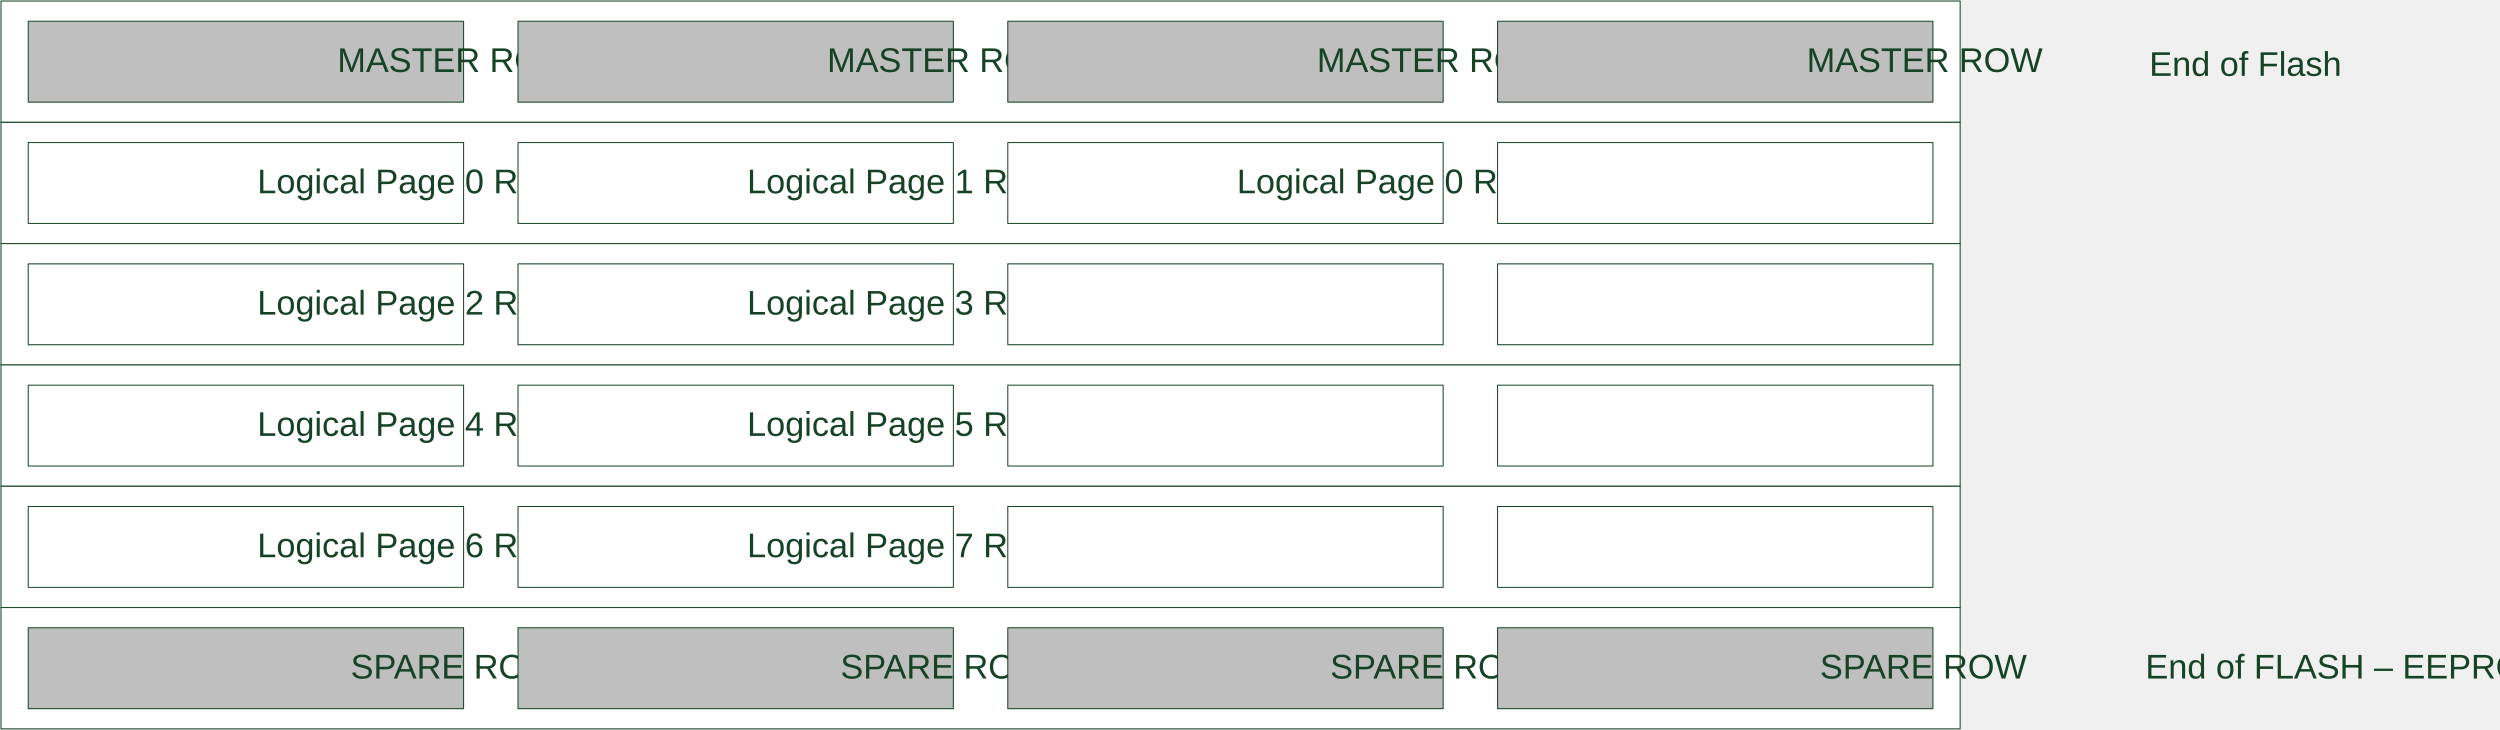
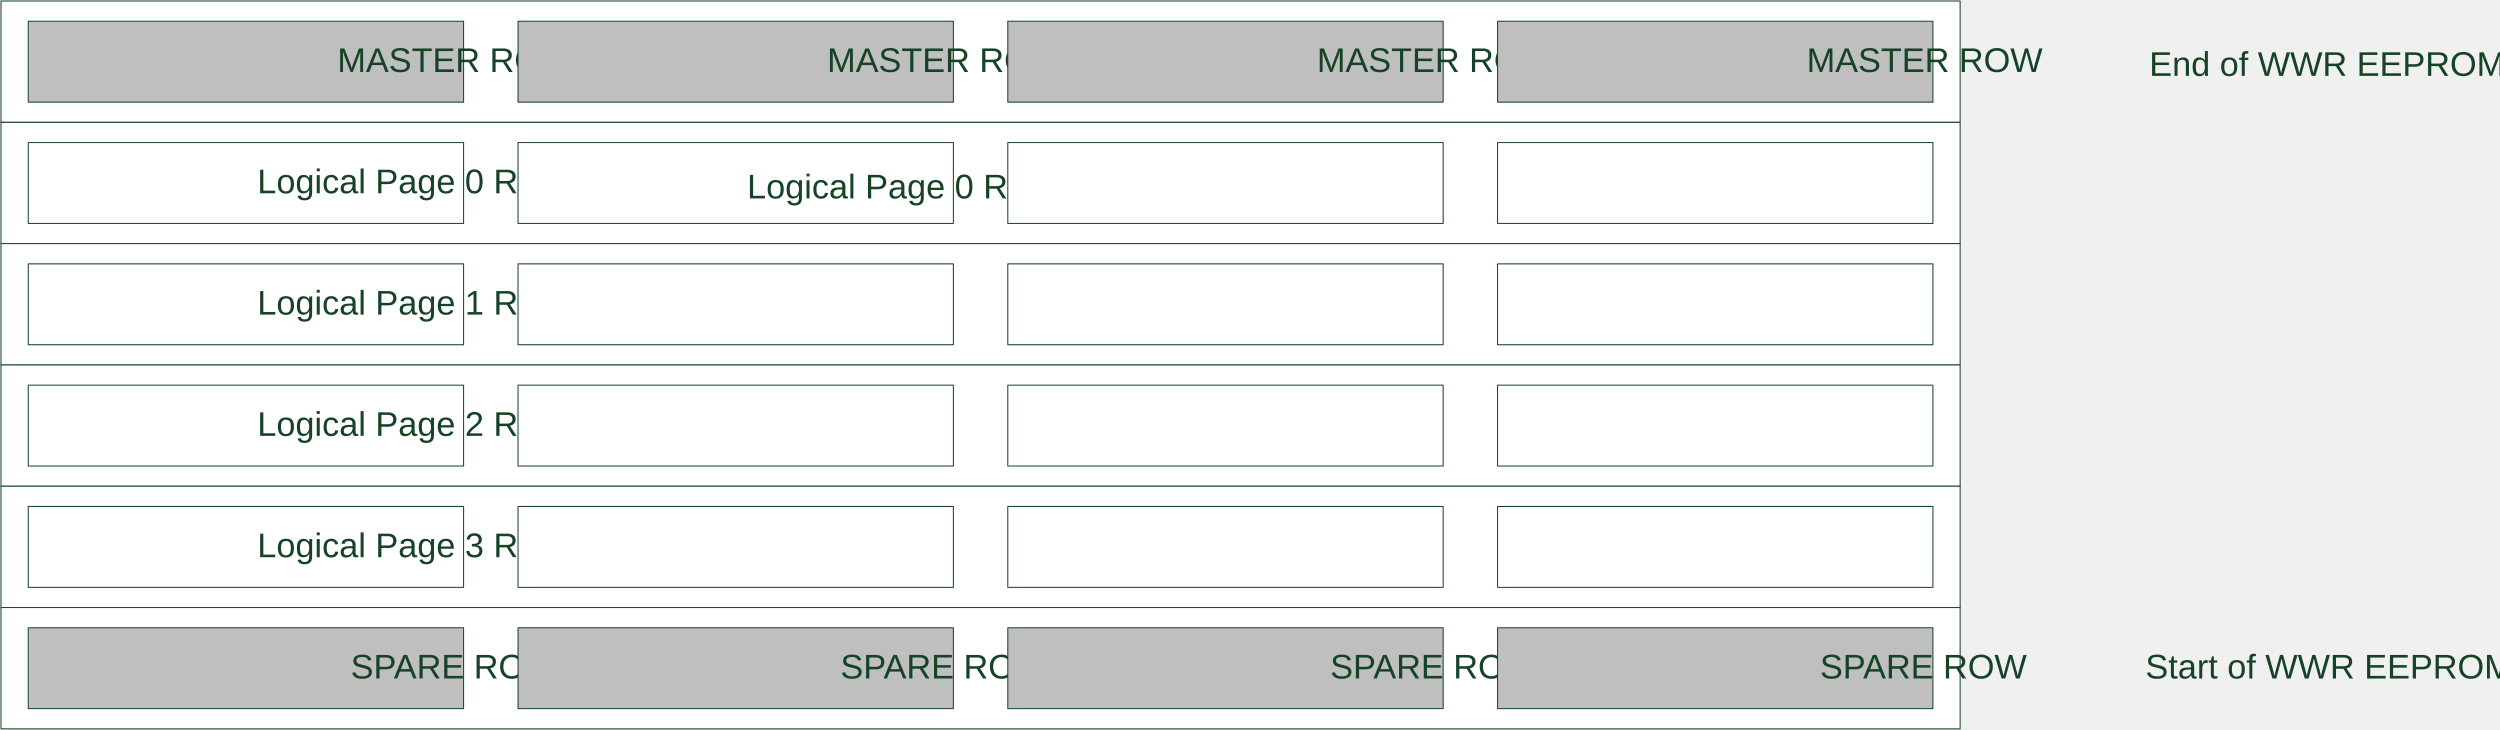
- <svg xmlns="http://www.w3.org/2000/svg" xmlns:ns1="http://schemas.microsoft.com/visio/2003/SVGExtensions/" width="8.114in" height="2.369in" viewBox="0 0 584.188 170.559" xml:space="preserve" color-interpolation-filters="sRGB" class="st5">
-   <ns1:documentProperties ns1:langID="1033" ns1:metric="true" ns1:viewMarkup="false" />
+ <svg xmlns="http://www.w3.org/2000/svg" xmlns:ns1="http://schemas.microsoft.com/visio/2003/SVGExtensions/" width="8.114in" height="2.369in" viewBox="0 0 584.189 170.559" xml:space="preserve" color-interpolation-filters="sRGB" class="st6">
+   <ns1:documentProperties ns1:langID="1033" />
  <style type="text/css">
	
		.st1 {fill:#ffffff;stroke:#164326;stroke-linecap:round;stroke-linejoin:round;stroke-width:0.24}
		.st2 {fill:#bfbfbf;stroke:#164326;stroke-linecap:round;stroke-linejoin:round;stroke-width:0.24}
		.st3 {fill:#164326;font-family:Arial;font-size:0.667em}
- 		.st4 {fill:none;stroke:none;stroke-linecap:round;stroke-linejoin:round;stroke-width:0.72}
- 		.st5 {fill:none;fill-rule:evenodd;font-size:12;overflow:visible;stroke-linecap:square;stroke-miterlimit:3}
+ 		.st4 {font-size:1em}
+ 		.st5 {fill:none;stroke:none;stroke-linecap:round;stroke-linejoin:round;stroke-width:0.72}
+ 		.st6 {fill:none;fill-rule:evenodd;font-size:12px;overflow:visible;stroke-linecap:square;stroke-miterlimit:3}
	
	</style>
  <g ns1:mID="0" ns1:index="1" ns1:groupContext="foregroundPage">
-     <ns1:pageProperties ns1:drawingScale="0.0393701" ns1:pageScale="0.0393701" ns1:drawingUnits="24" ns1:shadowOffsetX="8.50394" ns1:shadowOffsetY="-8.50394" />
-     <g id="group6-1" transform="translate(0.24,-141.972)" ns1:mID="6" ns1:groupContext="group">
-       <g id="shape5-2" ns1:mID="5" ns1:groupContext="shape">
-         <ns1:userDefs>
-           <ns1:ud ns1:nameU="visVersion" ns1:val="VT0(12):26" />
-         </ns1:userDefs>
-         <rect x="0" y="142.212" width="457.795" height="28.346" class="st1" />
-       </g>
-       <g id="shape1-4" ns1:mID="1" ns1:groupContext="shape" transform="translate(6.35827,-4.72441)">
-         <ns1:userDefs>
-           <ns1:ud ns1:nameU="visVersion" ns1:val="VT0(12):26" />
-         </ns1:userDefs>
-         <ns1:textBlock ns1:margins="rect(4,4,4,4)" ns1:tabSpace="42.5197" />
+     <ns1:pageProperties ns1:drawingScale="0.0393701" ns1:pageScale="0.0393701" ns1:drawingUnits="24" ns1:shadowOffsetX="8.50388" ns1:shadowOffsetY="-8.50388" />
+     <g id="group1-1" transform="translate(0.241688,-141.972)" ns1:mID="1" ns1:groupContext="group">
+       <g id="shape2-2" ns1:mID="2" ns1:groupContext="shape">
+         <ns1:userDefs>
+           <ns1:ud ns1:nameU="visVersion" ns1:val="VT0(12):26" />
+         </ns1:userDefs>
+         <rect x="0" y="142.212" width="457.792" height="28.346" class="st1" />
+       </g>
+       <g id="shape3-4" ns1:mID="3" ns1:groupContext="shape" transform="translate(6.35824,-4.72378)">
+         <ns1:userDefs>
+           <ns1:ud ns1:nameU="visVersion" ns1:val="VT0(12):26" />
+         </ns1:userDefs>
+         <ns1:textBlock ns1:margins="rect(3.99997,3.99997,3.99997,3.99997)" ns1:tabSpace="42.5194" />
+         <ns1:textRect cx="50.864" cy="161.11" width="101.74" height="18.898" />
+         <rect x="0" y="151.661" width="101.732" height="18.898" class="st2" />
+         <text x="23.31" y="163.51" class="st3" ns1:langID="1033">
+           <ns1:paragraph ns1:horizAlign="1" />
+           <ns1:tabList />MASTER ROW                                        </text>
+       </g>
+       <g id="shape4-7" ns1:mID="4" ns1:groupContext="shape" transform="translate(120.807,-4.72378)">
+         <ns1:userDefs>
+           <ns1:ud ns1:nameU="visVersion" ns1:val="VT0(12):26" />
+         </ns1:userDefs>
+         <ns1:textBlock ns1:margins="rect(3.99997,3.99997,3.99997,3.99997)" ns1:tabSpace="42.5194" />
+         <ns1:textRect cx="50.864" cy="161.11" width="101.74" height="18.898" />
+         <rect x="0" y="151.661" width="101.732" height="18.898" class="st2" />
+         <text x="23.31" y="163.51" class="st3" ns1:langID="1033">
+           <ns1:paragraph ns1:horizAlign="1" />
+           <ns1:tabList />MASTER ROW</text>
+       </g>
+       <g id="shape5-10" ns1:mID="5" ns1:groupContext="shape" transform="translate(235.256,-4.72378)">
+         <ns1:userDefs>
+           <ns1:ud ns1:nameU="visVersion" ns1:val="VT0(12):26" />
+         </ns1:userDefs>
+         <ns1:textBlock ns1:margins="rect(3.99997,3.99997,3.99997,3.99997)" ns1:tabSpace="42.5194" />
+         <ns1:textRect cx="50.864" cy="161.11" width="101.74" height="18.898" />
+         <rect x="0" y="151.661" width="101.732" height="18.898" class="st2" />
+         <text x="23.31" y="163.51" class="st3" ns1:langID="1033">
+           <ns1:paragraph ns1:horizAlign="1" />
+           <ns1:tabList />MASTER ROW</text>
+       </g>
+       <g id="shape6-13" ns1:mID="6" ns1:groupContext="shape" transform="translate(349.702,-4.72378)">
+         <ns1:userDefs>
+           <ns1:ud ns1:nameU="visVersion" ns1:val="VT0(12):26" />
+         </ns1:userDefs>
+         <ns1:textBlock ns1:margins="rect(3.99997,3.99997,3.99997,3.99997)" ns1:tabSpace="42.5194" />
+         <ns1:textRect cx="50.864" cy="161.11" width="101.74" height="18.898" />
+         <rect x="0" y="151.661" width="101.732" height="18.898" class="st2" />
+         <text x="23.31" y="163.51" class="st3" ns1:langID="1033">
+           <ns1:paragraph ns1:horizAlign="1" />
+           <ns1:tabList />MASTER ROW                                        </text>
+       </g>
+     </g>
+     <g id="group7-16" transform="translate(0.241688,-113.626)" ns1:mID="7" ns1:groupContext="group">
+       <g id="shape8-17" ns1:mID="8" ns1:groupContext="shape">
+         <ns1:userDefs>
+           <ns1:ud ns1:nameU="visVersion" ns1:val="VT0(12):26" />
+         </ns1:userDefs>
+         <rect x="0" y="142.212" width="457.792" height="28.346" class="st1" />
+       </g>
+       <g id="shape9-19" ns1:mID="9" ns1:groupContext="shape" transform="translate(6.35824,-4.72378)">
+         <ns1:userDefs>
+           <ns1:ud ns1:nameU="visVersion" ns1:val="VT0(12):26" />
+         </ns1:userDefs>
+         <ns1:textBlock ns1:margins="rect(3.99997,3.99997,3.99997,3.99997)" ns1:tabSpace="42.5194" />
+         <ns1:textRect cx="50.864" cy="161.11" width="101.74" height="18.898" />
+         <rect x="0" y="151.661" width="101.732" height="18.898" class="st1" />
+         <text x="4.61" y="163.51" class="st3" ns1:langID="1033">
+           <ns1:paragraph ns1:horizAlign="1" />
+           <ns1:tabList />Logical Page 0 Revision 0</text>
+       </g>
+       <g id="shape10-22" ns1:mID="10" ns1:groupContext="shape" transform="translate(120.807,-4.72378)">
+         <ns1:userDefs>
+           <ns1:ud ns1:nameU="visVersion" ns1:val="VT0(12):26" />
+         </ns1:userDefs>
+         <ns1:textBlock ns1:margins="rect(0,0,0,0)" />
        <ns1:textRect cx="50.866" cy="161.11" width="101.74" height="18.898" />
-         <rect x="0" y="151.661" width="101.732" height="18.898" class="st2" />
-         <text x="23.31" y="163.51" class="st3" ns1:langID="1033">
-           <ns1:paragraph ns1:horizAlign="1" />
-           <ns1:tabList />MASTER ROW</text>
-       </g>
-       <g id="shape2-7" ns1:mID="2" ns1:groupContext="shape" transform="translate(120.807,-4.72441)">
-         <ns1:userDefs>
-           <ns1:ud ns1:nameU="visVersion" ns1:val="VT0(12):26" />
-         </ns1:userDefs>
-         <ns1:textBlock ns1:margins="rect(4,4,4,4)" ns1:tabSpace="42.5197" />
-         <ns1:textRect cx="50.866" cy="161.11" width="101.74" height="18.898" />
-         <rect x="0" y="151.661" width="101.732" height="18.898" class="st2" />
-         <text x="23.31" y="163.51" class="st3" ns1:langID="1033">
-           <ns1:paragraph ns1:horizAlign="1" />
-           <ns1:tabList />MASTER ROW</text>
-       </g>
-       <g id="shape3-10" ns1:mID="3" ns1:groupContext="shape" transform="translate(235.256,-4.72441)">
-         <ns1:userDefs>
-           <ns1:ud ns1:nameU="visVersion" ns1:val="VT0(12):26" />
-         </ns1:userDefs>
-         <ns1:textBlock ns1:margins="rect(4,4,4,4)" ns1:tabSpace="42.5197" />
-         <ns1:textRect cx="50.866" cy="161.11" width="101.74" height="18.898" />
-         <rect x="0" y="151.661" width="101.732" height="18.898" class="st2" />
-         <text x="23.31" y="163.51" class="st3" ns1:langID="1033">
-           <ns1:paragraph ns1:horizAlign="1" />
-           <ns1:tabList />MASTER ROW</text>
-       </g>
-       <g id="shape4-13" ns1:mID="4" ns1:groupContext="shape" transform="translate(349.705,-4.72441)">
-         <ns1:userDefs>
-           <ns1:ud ns1:nameU="visVersion" ns1:val="VT0(12):26" />
-         </ns1:userDefs>
-         <ns1:textBlock ns1:margins="rect(4,4,4,4)" ns1:tabSpace="42.5197" />
-         <ns1:textRect cx="50.866" cy="161.11" width="101.74" height="18.898" />
-         <rect x="0" y="151.661" width="101.732" height="18.898" class="st2" />
-         <text x="23.31" y="163.51" class="st3" ns1:langID="1033">
-           <ns1:paragraph ns1:horizAlign="1" />
-           <ns1:tabList />MASTER ROW</text>
-       </g>
-     </g>
-     <g id="group7-16" transform="translate(0.24,-113.626)" ns1:mID="7" ns1:groupContext="group">
-       <g id="shape8-17" ns1:mID="8" ns1:groupContext="shape">
-         <ns1:userDefs>
-           <ns1:ud ns1:nameU="visVersion" ns1:val="VT0(12):26" />
-         </ns1:userDefs>
-         <rect x="0" y="142.212" width="457.795" height="28.346" class="st1" />
-       </g>
-       <g id="shape9-19" ns1:mID="9" ns1:groupContext="shape" transform="translate(6.35827,-4.72441)">
-         <ns1:userDefs>
-           <ns1:ud ns1:nameU="visVersion" ns1:val="VT0(12):26" />
-         </ns1:userDefs>
-         <ns1:textBlock ns1:margins="rect(4,4,4,4)" ns1:tabSpace="42.5197" />
-         <ns1:textRect cx="50.866" cy="161.11" width="101.74" height="18.898" />
-         <rect x="0" y="151.661" width="101.732" height="18.898" class="st1" />
-         <text x="4.61" y="163.51" class="st3" ns1:langID="1033">
-           <ns1:paragraph ns1:horizAlign="1" />
-           <ns1:tabList />Logical Page 0 Revision 0</text>
-       </g>
-       <g id="shape10-22" ns1:mID="10" ns1:groupContext="shape" transform="translate(120.807,-4.72441)">
-         <ns1:userDefs>
-           <ns1:ud ns1:nameU="visVersion" ns1:val="VT0(12):26" />
-         </ns1:userDefs>
-         <ns1:textBlock ns1:margins="rect(4,4,4,4)" ns1:tabSpace="42.5197" />
-         <ns1:textRect cx="50.866" cy="161.11" width="101.74" height="18.898" />
+         <rect x="0" y="151.661" width="101.732" height="18.898" class="st1" />
+         <text x="4.61" y="164.71" class="st3" ns1:langID="1033">
+           <ns1:paragraph ns1:horizAlign="1" />
+           <ns1:tabList />Logical Page 0 Revision <tspan class="st4" ns1:langID="2052">1</tspan>
+         </text>
+       </g>
+       <g id="shape11-26" ns1:mID="11" ns1:groupContext="shape" transform="translate(235.256,-4.72378)">
+         <ns1:userDefs>
+           <ns1:ud ns1:nameU="visVersion" ns1:val="VT0(12):26" />
+         </ns1:userDefs>
+         <rect x="0" y="151.661" width="101.732" height="18.898" class="st1" />
+       </g>
+       <g id="shape12-28" ns1:mID="12" ns1:groupContext="shape" transform="translate(349.702,-4.72378)">
+         <ns1:userDefs>
+           <ns1:ud ns1:nameU="visVersion" ns1:val="VT0(12):26" />
+         </ns1:userDefs>
+         <rect x="0" y="151.661" width="101.732" height="18.898" class="st1" />
+       </g>
+     </g>
+     <g id="group13-30" transform="translate(0.241688,-85.2806)" ns1:mID="13" ns1:groupContext="group">
+       <g id="shape14-31" ns1:mID="14" ns1:groupContext="shape">
+         <ns1:userDefs>
+           <ns1:ud ns1:nameU="visVersion" ns1:val="VT0(12):26" />
+         </ns1:userDefs>
+         <rect x="0" y="142.212" width="457.792" height="28.346" class="st1" />
+       </g>
+       <g id="shape15-33" ns1:mID="15" ns1:groupContext="shape" transform="translate(6.35824,-4.72378)">
+         <ns1:userDefs>
+           <ns1:ud ns1:nameU="visVersion" ns1:val="VT0(12):26" />
+         </ns1:userDefs>
+         <ns1:textBlock ns1:margins="rect(3.99997,3.99997,3.99997,3.99997)" ns1:tabSpace="42.5194" />
+         <ns1:textRect cx="50.864" cy="161.11" width="101.74" height="18.898" />
        <rect x="0" y="151.661" width="101.732" height="18.898" class="st1" />
        <text x="4.61" y="163.51" class="st3" ns1:langID="1033">
          <ns1:paragraph ns1:horizAlign="1" />
          <ns1:tabList />Logical Page 1 Revision 0</text>
      </g>
-       <g id="shape11-25" ns1:mID="11" ns1:groupContext="shape" transform="translate(235.256,-4.72441)">
-         <ns1:userDefs>
-           <ns1:ud ns1:nameU="visVersion" ns1:val="VT0(12):26" />
-         </ns1:userDefs>
-         <ns1:textBlock ns1:margins="rect(4,4,4,4)" ns1:tabSpace="42.5197" />
-         <ns1:textRect cx="50.866" cy="161.11" width="101.74" height="18.898" />
-         <rect x="0" y="151.661" width="101.732" height="18.898" class="st1" />
-         <text x="4.61" y="163.51" class="st3" ns1:langID="1033">
-           <ns1:paragraph ns1:horizAlign="1" />
-           <ns1:tabList />Logical Page 0 Revision 1</text>
-       </g>
-       <g id="shape12-28" ns1:mID="12" ns1:groupContext="shape" transform="translate(349.705,-4.72441)">
-         <ns1:userDefs>
-           <ns1:ud ns1:nameU="visVersion" ns1:val="VT0(12):26" />
-         </ns1:userDefs>
-         <rect x="0" y="151.661" width="101.732" height="18.898" class="st1" />
-       </g>
-     </g>
-     <g id="group13-30" transform="translate(0.24,-85.2794)" ns1:mID="13" ns1:groupContext="group">
-       <g id="shape14-31" ns1:mID="14" ns1:groupContext="shape">
-         <ns1:userDefs>
-           <ns1:ud ns1:nameU="visVersion" ns1:val="VT0(12):26" />
-         </ns1:userDefs>
-         <rect x="0" y="142.212" width="457.795" height="28.346" class="st1" />
-       </g>
-       <g id="shape15-33" ns1:mID="15" ns1:groupContext="shape" transform="translate(6.35827,-4.72441)">
-         <ns1:userDefs>
-           <ns1:ud ns1:nameU="visVersion" ns1:val="VT0(12):26" />
-         </ns1:userDefs>
-         <ns1:textBlock ns1:margins="rect(4,4,4,4)" ns1:tabSpace="42.5197" />
-         <ns1:textRect cx="50.866" cy="161.11" width="101.74" height="18.898" />
+       <g id="shape16-36" ns1:mID="16" ns1:groupContext="shape" transform="translate(120.807,-4.72378)">
+         <ns1:userDefs>
+           <ns1:ud ns1:nameU="visVersion" ns1:val="VT0(12):26" />
+         </ns1:userDefs>
+         <rect x="0" y="151.661" width="101.732" height="18.898" class="st1" />
+       </g>
+       <g id="shape17-38" ns1:mID="17" ns1:groupContext="shape" transform="translate(235.256,-4.72378)">
+         <ns1:userDefs>
+           <ns1:ud ns1:nameU="visVersion" ns1:val="VT0(12):26" />
+         </ns1:userDefs>
+         <rect x="0" y="151.661" width="101.732" height="18.898" class="st1" />
+       </g>
+       <g id="shape18-40" ns1:mID="18" ns1:groupContext="shape" transform="translate(349.702,-4.72378)">
+         <ns1:userDefs>
+           <ns1:ud ns1:nameU="visVersion" ns1:val="VT0(12):26" />
+         </ns1:userDefs>
+         <rect x="0" y="151.661" width="101.732" height="18.898" class="st1" />
+       </g>
+     </g>
+     <g id="group19-42" transform="translate(0.241688,-56.9344)" ns1:mID="19" ns1:groupContext="group">
+       <g id="shape20-43" ns1:mID="20" ns1:groupContext="shape">
+         <ns1:userDefs>
+           <ns1:ud ns1:nameU="visVersion" ns1:val="VT0(12):26" />
+         </ns1:userDefs>
+         <rect x="0" y="142.212" width="457.792" height="28.346" class="st1" />
+       </g>
+       <g id="shape21-45" ns1:mID="21" ns1:groupContext="shape" transform="translate(6.35824,-4.72378)">
+         <ns1:userDefs>
+           <ns1:ud ns1:nameU="visVersion" ns1:val="VT0(12):26" />
+         </ns1:userDefs>
+         <ns1:textBlock ns1:margins="rect(3.99997,3.99997,3.99997,3.99997)" ns1:tabSpace="42.5194" />
+         <ns1:textRect cx="50.864" cy="161.11" width="101.74" height="18.898" />
        <rect x="0" y="151.661" width="101.732" height="18.898" class="st1" />
        <text x="4.61" y="163.51" class="st3" ns1:langID="1033">
          <ns1:paragraph ns1:horizAlign="1" />
          <ns1:tabList />Logical Page 2 Revision 0</text>
      </g>
-       <g id="shape16-36" ns1:mID="16" ns1:groupContext="shape" transform="translate(120.807,-4.72441)">
-         <ns1:userDefs>
-           <ns1:ud ns1:nameU="visVersion" ns1:val="VT0(12):26" />
-         </ns1:userDefs>
-         <ns1:textBlock ns1:margins="rect(4,4,4,4)" ns1:tabSpace="42.5197" />
-         <ns1:textRect cx="50.866" cy="161.11" width="101.74" height="18.898" />
-         <rect x="0" y="151.661" width="101.732" height="18.898" class="st1" />
-         <text x="4.61" y="163.51" class="st3" ns1:langID="1033">
-           <ns1:paragraph ns1:horizAlign="1" />
-           <ns1:tabList />Logical Page 3 Revision 0</text>
-       </g>
-       <g id="shape17-39" ns1:mID="17" ns1:groupContext="shape" transform="translate(235.256,-4.72441)">
-         <ns1:userDefs>
-           <ns1:ud ns1:nameU="visVersion" ns1:val="VT0(12):26" />
-         </ns1:userDefs>
-         <rect x="0" y="151.661" width="101.732" height="18.898" class="st1" />
-       </g>
-       <g id="shape18-41" ns1:mID="18" ns1:groupContext="shape" transform="translate(349.705,-4.72441)">
-         <ns1:userDefs>
-           <ns1:ud ns1:nameU="visVersion" ns1:val="VT0(12):26" />
-         </ns1:userDefs>
-         <rect x="0" y="151.661" width="101.732" height="18.898" class="st1" />
-       </g>
-     </g>
-     <g id="group19-43" transform="translate(0.24,-56.9329)" ns1:mID="19" ns1:groupContext="group">
-       <g id="shape20-44" ns1:mID="20" ns1:groupContext="shape">
-         <ns1:userDefs>
-           <ns1:ud ns1:nameU="visVersion" ns1:val="VT0(12):26" />
-         </ns1:userDefs>
-         <rect x="0" y="142.212" width="457.795" height="28.346" class="st1" />
-       </g>
-       <g id="shape21-46" ns1:mID="21" ns1:groupContext="shape" transform="translate(6.35827,-4.72441)">
-         <ns1:userDefs>
-           <ns1:ud ns1:nameU="visVersion" ns1:val="VT0(12):26" />
-         </ns1:userDefs>
-         <ns1:textBlock ns1:margins="rect(4,4,4,4)" ns1:tabSpace="42.5197" />
-         <ns1:textRect cx="50.866" cy="161.11" width="101.74" height="18.898" />
-         <rect x="0" y="151.661" width="101.732" height="18.898" class="st1" />
-         <text x="4.61" y="163.51" class="st3" ns1:langID="1033">
-           <ns1:paragraph ns1:horizAlign="1" />
-           <ns1:tabList />Logical Page 4 Revision 0</text>
-       </g>
-       <g id="shape22-49" ns1:mID="22" ns1:groupContext="shape" transform="translate(120.807,-4.72441)">
-         <ns1:userDefs>
-           <ns1:ud ns1:nameU="visVersion" ns1:val="VT0(12):26" />
-         </ns1:userDefs>
-         <ns1:textBlock ns1:margins="rect(4,4,4,4)" ns1:tabSpace="42.5197" />
-         <ns1:textRect cx="50.866" cy="161.11" width="101.74" height="18.898" />
-         <rect x="0" y="151.661" width="101.732" height="18.898" class="st1" />
-         <text x="4.61" y="163.51" class="st3" ns1:langID="1033">
-           <ns1:paragraph ns1:horizAlign="1" />
-           <ns1:tabList />Logical Page 5 Revision 0</text>
-       </g>
-       <g id="shape23-52" ns1:mID="23" ns1:groupContext="shape" transform="translate(235.256,-4.72441)">
-         <ns1:userDefs>
-           <ns1:ud ns1:nameU="visVersion" ns1:val="VT0(12):26" />
-         </ns1:userDefs>
-         <rect x="0" y="151.661" width="101.732" height="18.898" class="st1" />
-       </g>
-       <g id="shape24-54" ns1:mID="24" ns1:groupContext="shape" transform="translate(349.705,-4.72441)">
-         <ns1:userDefs>
-           <ns1:ud ns1:nameU="visVersion" ns1:val="VT0(12):26" />
-         </ns1:userDefs>
-         <rect x="0" y="151.661" width="101.732" height="18.898" class="st1" />
-       </g>
-     </g>
-     <g id="group25-56" transform="translate(0.24,-28.5865)" ns1:mID="25" ns1:groupContext="group">
-       <g id="shape26-57" ns1:mID="26" ns1:groupContext="shape">
-         <ns1:userDefs>
-           <ns1:ud ns1:nameU="visVersion" ns1:val="VT0(12):26" />
-         </ns1:userDefs>
-         <rect x="0" y="142.212" width="457.795" height="28.346" class="st1" />
-       </g>
-       <g id="shape27-59" ns1:mID="27" ns1:groupContext="shape" transform="translate(6.35827,-4.72441)">
-         <ns1:userDefs>
-           <ns1:ud ns1:nameU="visVersion" ns1:val="VT0(12):26" />
-         </ns1:userDefs>
-         <ns1:textBlock ns1:margins="rect(4,4,4,4)" ns1:tabSpace="42.5197" />
-         <ns1:textRect cx="50.866" cy="161.11" width="101.74" height="18.898" />
-         <rect x="0" y="151.661" width="101.732" height="18.898" class="st1" />
-         <text x="4.61" y="163.51" class="st3" ns1:langID="1033">
-           <ns1:paragraph ns1:horizAlign="1" />
-           <ns1:tabList />Logical Page 6 Revision 0</text>
-       </g>
-       <g id="shape28-62" ns1:mID="28" ns1:groupContext="shape" transform="translate(120.807,-4.72441)">
-         <ns1:userDefs>
-           <ns1:ud ns1:nameU="visVersion" ns1:val="VT0(12):26" />
-         </ns1:userDefs>
-         <ns1:textBlock ns1:margins="rect(4,4,4,4)" ns1:tabSpace="42.5197" />
-         <ns1:textRect cx="50.866" cy="161.11" width="101.74" height="18.898" />
-         <rect x="0" y="151.661" width="101.732" height="18.898" class="st1" />
-         <text x="4.61" y="163.51" class="st3" ns1:langID="1033">
-           <ns1:paragraph ns1:horizAlign="1" />
-           <ns1:tabList />Logical Page 7 Revision 0</text>
-       </g>
-       <g id="shape29-65" ns1:mID="29" ns1:groupContext="shape" transform="translate(235.256,-4.72441)">
-         <ns1:userDefs>
-           <ns1:ud ns1:nameU="visVersion" ns1:val="VT0(12):26" />
-         </ns1:userDefs>
-         <rect x="0" y="151.661" width="101.732" height="18.898" class="st1" />
-       </g>
-       <g id="shape30-67" ns1:mID="30" ns1:groupContext="shape" transform="translate(349.705,-4.72441)">
-         <ns1:userDefs>
-           <ns1:ud ns1:nameU="visVersion" ns1:val="VT0(12):26" />
-         </ns1:userDefs>
-         <rect x="0" y="151.661" width="101.732" height="18.898" class="st1" />
-       </g>
-     </g>
-     <g id="group31-69" transform="translate(0.24,-0.24)" ns1:mID="31" ns1:groupContext="group">
-       <g id="shape32-70" ns1:mID="32" ns1:groupContext="shape">
-         <ns1:userDefs>
-           <ns1:ud ns1:nameU="visVersion" ns1:val="VT0(12):26" />
-         </ns1:userDefs>
-         <rect x="0" y="142.212" width="457.795" height="28.346" class="st1" />
-       </g>
-       <g id="shape33-72" ns1:mID="33" ns1:groupContext="shape" transform="translate(6.35827,-4.72441)">
-         <ns1:userDefs>
-           <ns1:ud ns1:nameU="visVersion" ns1:val="VT0(12):26" />
-         </ns1:userDefs>
-         <ns1:textBlock ns1:margins="rect(4,4,4,4)" ns1:tabSpace="42.5197" />
-         <ns1:textRect cx="50.866" cy="161.11" width="101.74" height="18.898" />
+       <g id="shape22-48" ns1:mID="22" ns1:groupContext="shape" transform="translate(120.807,-4.72378)">
+         <ns1:userDefs>
+           <ns1:ud ns1:nameU="visVersion" ns1:val="VT0(12):26" />
+         </ns1:userDefs>
+         <rect x="0" y="151.661" width="101.732" height="18.898" class="st1" />
+       </g>
+       <g id="shape23-50" ns1:mID="23" ns1:groupContext="shape" transform="translate(235.256,-4.72378)">
+         <ns1:userDefs>
+           <ns1:ud ns1:nameU="visVersion" ns1:val="VT0(12):26" />
+         </ns1:userDefs>
+         <rect x="0" y="151.661" width="101.732" height="18.898" class="st1" />
+       </g>
+       <g id="shape24-52" ns1:mID="24" ns1:groupContext="shape" transform="translate(349.702,-4.72378)">
+         <ns1:userDefs>
+           <ns1:ud ns1:nameU="visVersion" ns1:val="VT0(12):26" />
+         </ns1:userDefs>
+         <rect x="0" y="151.661" width="101.732" height="18.898" class="st1" />
+       </g>
+     </g>
+     <g id="group25-54" transform="translate(0.241688,-28.588)" ns1:mID="25" ns1:groupContext="group">
+       <g id="shape26-55" ns1:mID="26" ns1:groupContext="shape">
+         <ns1:userDefs>
+           <ns1:ud ns1:nameU="visVersion" ns1:val="VT0(12):26" />
+         </ns1:userDefs>
+         <rect x="0" y="142.212" width="457.792" height="28.346" class="st1" />
+       </g>
+       <g id="shape27-57" ns1:mID="27" ns1:groupContext="shape" transform="translate(6.35824,-4.72378)">
+         <ns1:userDefs>
+           <ns1:ud ns1:nameU="visVersion" ns1:val="VT0(12):26" />
+         </ns1:userDefs>
+         <ns1:textBlock ns1:margins="rect(3.99997,3.99997,3.99997,3.99997)" ns1:tabSpace="42.5194" />
+         <ns1:textRect cx="50.864" cy="161.11" width="101.74" height="18.898" />
+         <rect x="0" y="151.661" width="101.732" height="18.898" class="st1" />
+         <text x="4.61" y="163.51" class="st3" ns1:langID="1033">
+           <ns1:paragraph ns1:horizAlign="1" />
+           <ns1:tabList />Logical Page 3 Revision 0        </text>
+       </g>
+       <g id="shape28-60" ns1:mID="28" ns1:groupContext="shape" transform="translate(120.807,-4.72378)">
+         <ns1:userDefs>
+           <ns1:ud ns1:nameU="visVersion" ns1:val="VT0(12):26" />
+         </ns1:userDefs>
+         <rect x="0" y="151.661" width="101.732" height="18.898" class="st1" />
+       </g>
+       <g id="shape29-62" ns1:mID="29" ns1:groupContext="shape" transform="translate(235.256,-4.72378)">
+         <ns1:userDefs>
+           <ns1:ud ns1:nameU="visVersion" ns1:val="VT0(12):26" />
+         </ns1:userDefs>
+         <rect x="0" y="151.661" width="101.732" height="18.898" class="st1" />
+       </g>
+       <g id="shape30-64" ns1:mID="30" ns1:groupContext="shape" transform="translate(349.702,-4.72378)">
+         <ns1:userDefs>
+           <ns1:ud ns1:nameU="visVersion" ns1:val="VT0(12):26" />
+         </ns1:userDefs>
+         <rect x="0" y="151.661" width="101.732" height="18.898" class="st1" />
+       </g>
+     </g>
+     <g id="group31-66" transform="translate(0.241688,-0.241797)" ns1:mID="31" ns1:groupContext="group">
+       <g id="shape32-67" ns1:mID="32" ns1:groupContext="shape">
+         <ns1:userDefs>
+           <ns1:ud ns1:nameU="visVersion" ns1:val="VT0(12):26" />
+         </ns1:userDefs>
+         <rect x="0" y="142.212" width="457.792" height="28.346" class="st1" />
+       </g>
+       <g id="shape33-69" ns1:mID="33" ns1:groupContext="shape" transform="translate(6.35824,-4.72378)">
+         <ns1:userDefs>
+           <ns1:ud ns1:nameU="visVersion" ns1:val="VT0(12):26" />
+         </ns1:userDefs>
+         <ns1:textBlock ns1:margins="rect(3.99997,3.99997,3.99997,3.99997)" ns1:tabSpace="42.5194" />
+         <ns1:textRect cx="50.864" cy="161.11" width="101.74" height="18.898" />
+         <rect x="0" y="151.661" width="101.732" height="18.898" class="st2" />
+         <text x="26.42" y="163.51" class="st3" ns1:langID="1033">
+           <ns1:paragraph ns1:horizAlign="1" />
+           <ns1:tabList />SPARE ROW                                        </text>
+       </g>
+       <g id="shape34-72" ns1:mID="34" ns1:groupContext="shape" transform="translate(120.807,-4.72378)">
+         <ns1:userDefs>
+           <ns1:ud ns1:nameU="visVersion" ns1:val="VT0(12):26" />
+         </ns1:userDefs>
+         <ns1:textBlock ns1:margins="rect(3.99997,3.99997,3.99997,3.99997)" ns1:tabSpace="42.5194" />
+         <ns1:textRect cx="50.864" cy="161.11" width="101.74" height="18.898" />
        <rect x="0" y="151.661" width="101.732" height="18.898" class="st2" />
        <text x="26.42" y="163.51" class="st3" ns1:langID="1033">
          <ns1:paragraph ns1:horizAlign="1" />
          <ns1:tabList />SPARE ROW</text>
      </g>
-       <g id="shape34-75" ns1:mID="34" ns1:groupContext="shape" transform="translate(120.807,-4.72441)">
-         <ns1:userDefs>
-           <ns1:ud ns1:nameU="visVersion" ns1:val="VT0(12):26" />
-         </ns1:userDefs>
-         <ns1:textBlock ns1:margins="rect(4,4,4,4)" ns1:tabSpace="42.5197" />
-         <ns1:textRect cx="50.866" cy="161.11" width="101.74" height="18.898" />
+       <g id="shape35-75" ns1:mID="35" ns1:groupContext="shape" transform="translate(235.256,-4.72378)">
+         <ns1:userDefs>
+           <ns1:ud ns1:nameU="visVersion" ns1:val="VT0(12):26" />
+         </ns1:userDefs>
+         <ns1:textBlock ns1:margins="rect(3.99997,3.99997,3.99997,3.99997)" ns1:tabSpace="42.5194" />
+         <ns1:textRect cx="50.864" cy="161.11" width="101.74" height="18.898" />
        <rect x="0" y="151.661" width="101.732" height="18.898" class="st2" />
        <text x="26.42" y="163.51" class="st3" ns1:langID="1033">
          <ns1:paragraph ns1:horizAlign="1" />
          <ns1:tabList />SPARE ROW</text>
      </g>
-       <g id="shape35-78" ns1:mID="35" ns1:groupContext="shape" transform="translate(235.256,-4.72441)">
-         <ns1:userDefs>
-           <ns1:ud ns1:nameU="visVersion" ns1:val="VT0(12):26" />
-         </ns1:userDefs>
-         <ns1:textBlock ns1:margins="rect(4,4,4,4)" ns1:tabSpace="42.5197" />
-         <ns1:textRect cx="50.866" cy="161.11" width="101.74" height="18.898" />
+       <g id="shape36-78" ns1:mID="36" ns1:groupContext="shape" transform="translate(349.702,-4.72378)">
+         <ns1:userDefs>
+           <ns1:ud ns1:nameU="visVersion" ns1:val="VT0(12):26" />
+         </ns1:userDefs>
+         <ns1:textBlock ns1:margins="rect(3.99997,3.99997,3.99997,3.99997)" ns1:tabSpace="42.5194" />
+         <ns1:textRect cx="50.864" cy="161.11" width="101.74" height="18.898" />
        <rect x="0" y="151.661" width="101.732" height="18.898" class="st2" />
        <text x="26.42" y="163.51" class="st3" ns1:langID="1033">
          <ns1:paragraph ns1:horizAlign="1" />
          <ns1:tabList />SPARE ROW</text>
      </g>
-       <g id="shape36-81" ns1:mID="36" ns1:groupContext="shape" transform="translate(349.705,-4.72441)">
-         <ns1:userDefs>
-           <ns1:ud ns1:nameU="visVersion" ns1:val="VT0(12):26" />
-         </ns1:userDefs>
-         <ns1:textBlock ns1:margins="rect(4,4,4,4)" ns1:tabSpace="42.5197" />
-         <ns1:textRect cx="50.866" cy="161.11" width="101.74" height="18.898" />
-         <rect x="0" y="151.661" width="101.732" height="18.898" class="st2" />
-         <text x="26.42" y="163.51" class="st3" ns1:langID="1033">
-           <ns1:paragraph ns1:horizAlign="1" />
-           <ns1:tabList />SPARE ROW</text>
-       </g>
-     </g>
-     <g id="shape37-84" ns1:mID="37" ns1:groupContext="shape" transform="translate(458.209,-147.232)">
-       <ns1:textBlock ns1:margins="rect(4,4,4,4)" ns1:tabSpace="42.5197" />
-       <ns1:textRect cx="62.63" cy="162.559" width="125.26" height="16" />
-       <rect x="0" y="154.559" width="125.26" height="16" class="st4" />
+     </g>
+     <g id="shape37-81" ns1:mID="37" ns1:groupContext="shape" transform="translate(458.207,-147.232)">
+       <ns1:userDefs />
+       <ns1:textBlock ns1:margins="rect(3.99997,3.99997,3.99997,3.99997)" ns1:tabSpace="42.5194" />
+       <ns1:textRect cx="62.628" cy="162.559" width="125.26" height="16" />
+       <rect x="0" y="154.559" width="125.26" height="16" class="st5" />
      <text x="4" y="164.96" class="st3" ns1:langID="1033">
        <ns1:paragraph />
-         <ns1:tabList />End of Flash</text>
-     </g>
-     <g id="shape38-87" ns1:mID="38" ns1:groupContext="shape" transform="translate(457.311,-6.41323)">
-       <ns1:textBlock ns1:margins="rect(4,4,4,4)" ns1:tabSpace="42.5197" />
-       <ns1:textRect cx="63.079" cy="162.559" width="126.16" height="16" />
-       <rect x="0" y="154.559" width="126.157" height="16" class="st4" />
+         <ns1:tabList />End of WWR EEPROM                                </text>
+     </g>
+     <g id="shape38-84" ns1:mID="38" ns1:groupContext="shape" transform="translate(457.309,-6.4132)">
+       <ns1:userDefs />
+       <ns1:textBlock ns1:margins="rect(3.99997,3.99997,3.99997,3.99997)" ns1:tabSpace="42.5194" />
+       <ns1:textRect cx="63.077" cy="162.559" width="126.16" height="16" />
+       <rect x="0" y="154.559" width="126.157" height="16" class="st5" />
      <text x="4" y="164.96" class="st3" ns1:langID="1033">
        <ns1:paragraph />
-         <ns1:tabList />End of FLASH – EEPROM Rows</text>
+         <ns1:tabList />Start of WWR EEPROM                                </text>
    </g>
  </g>
</svg>
